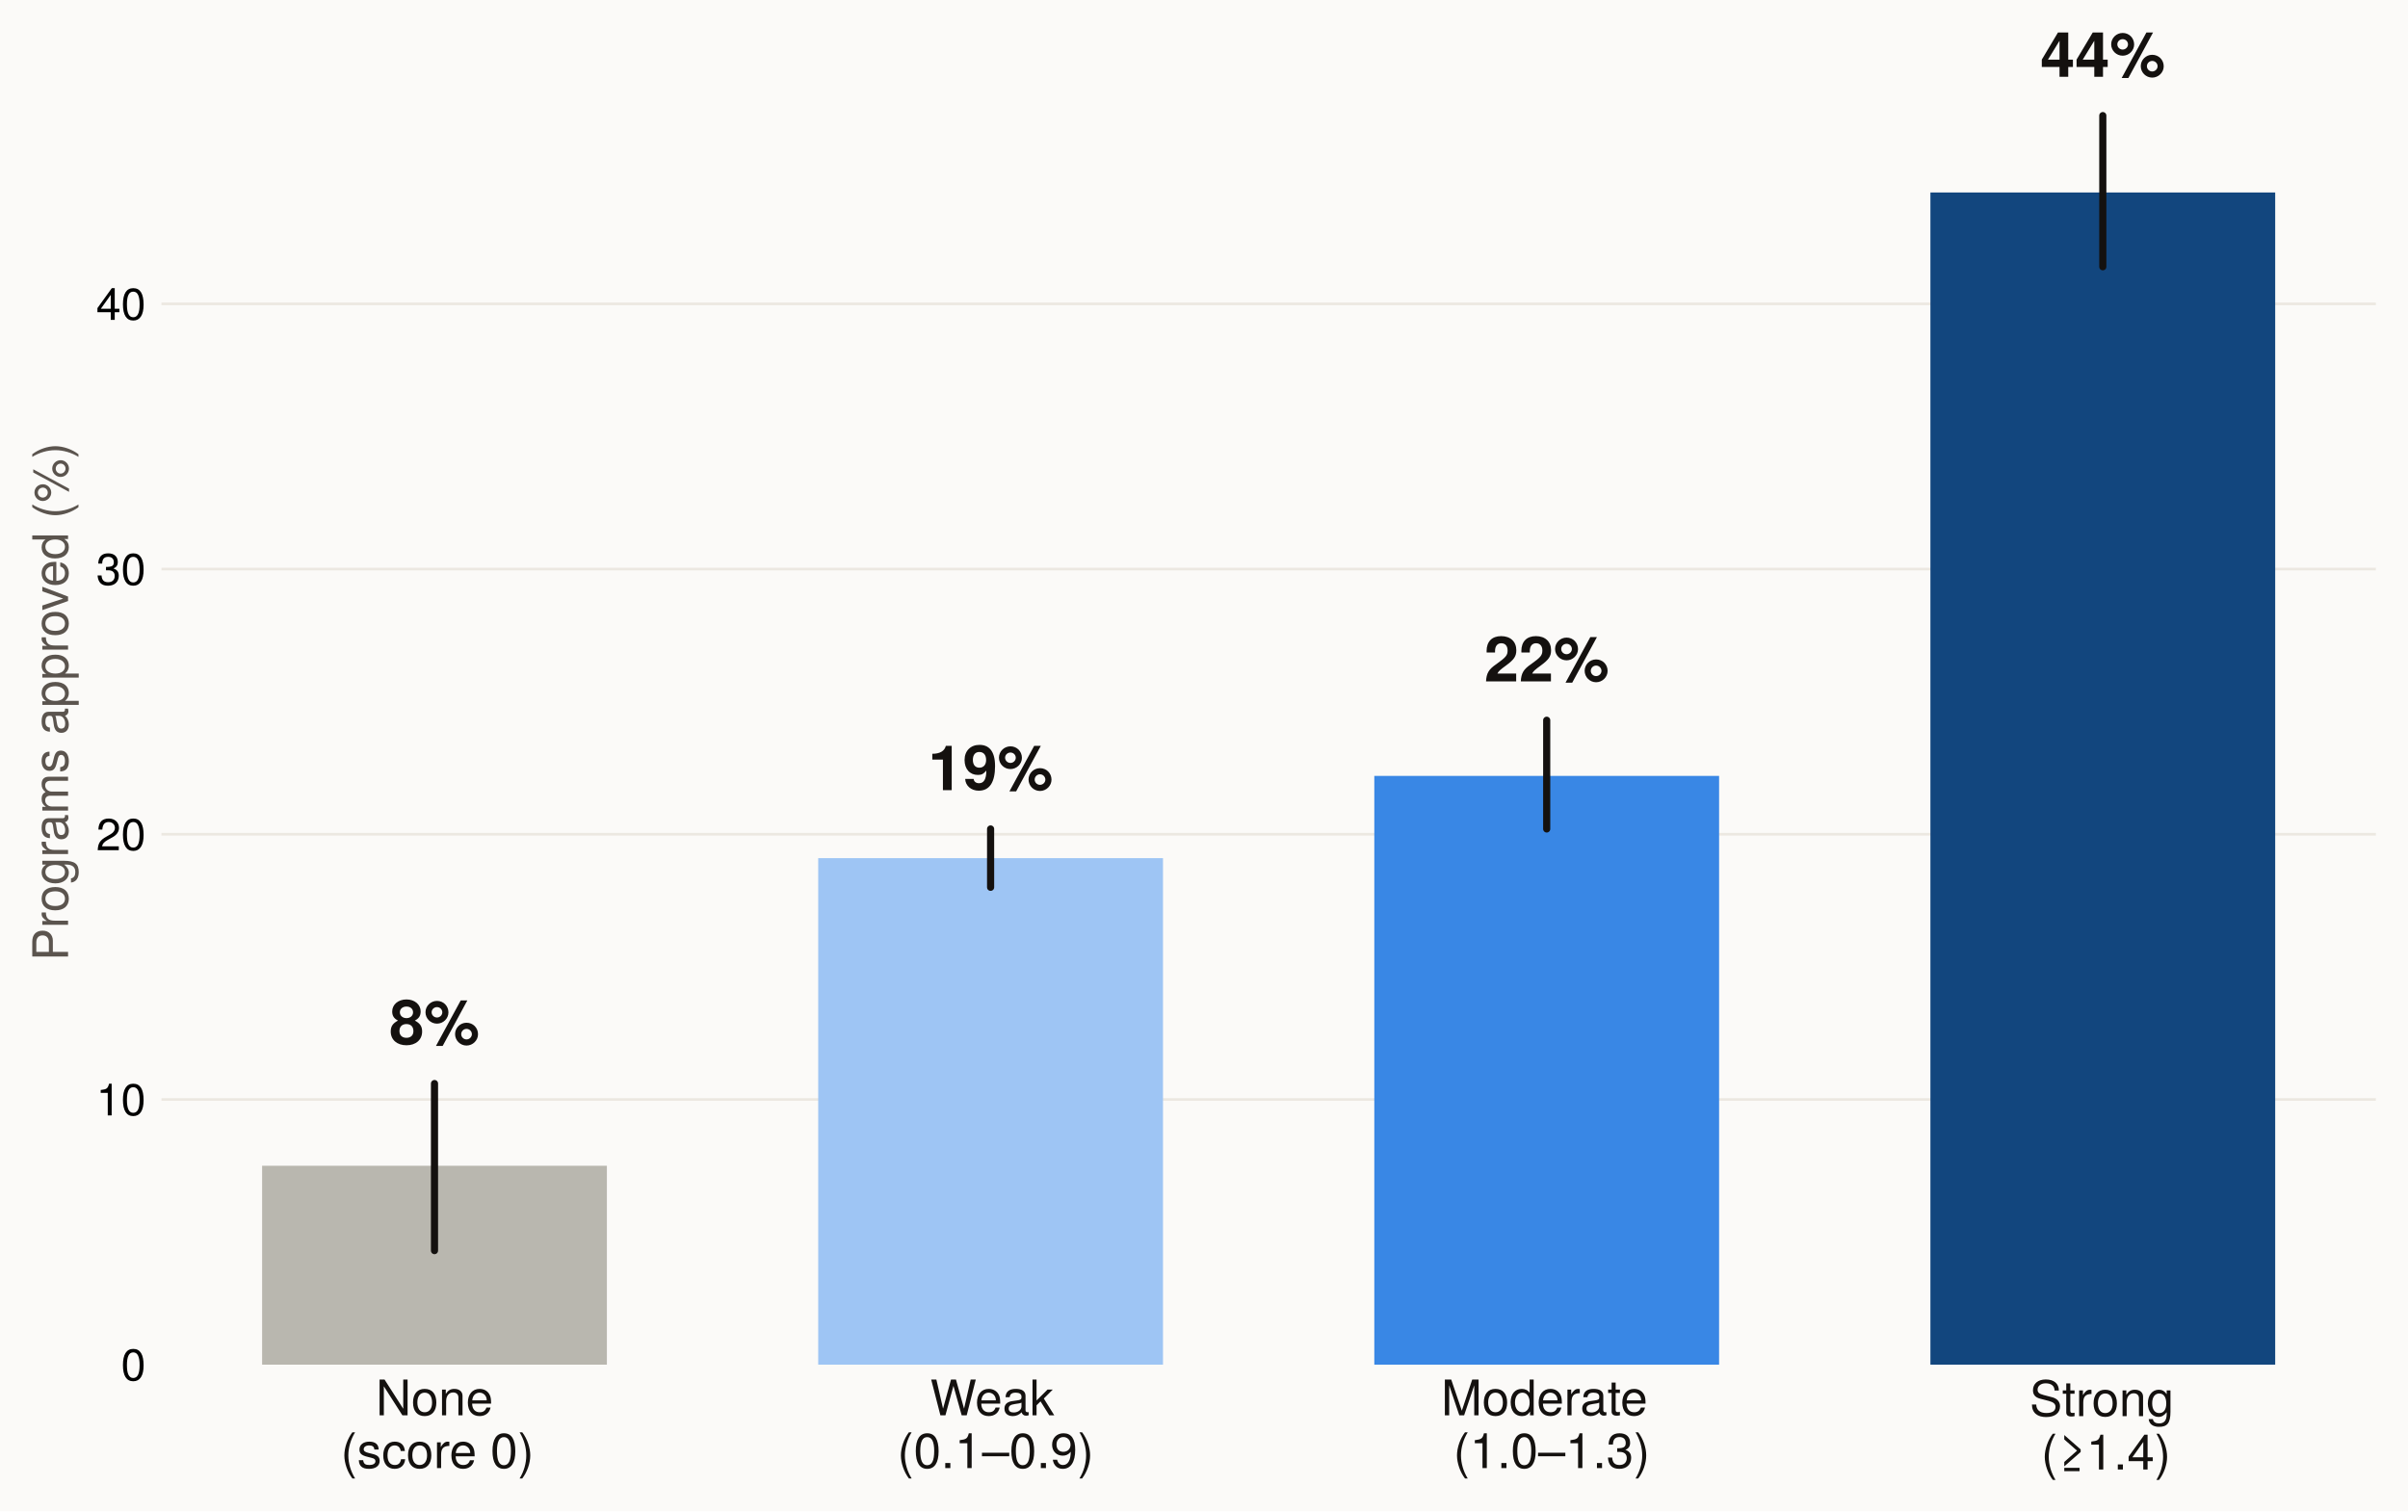
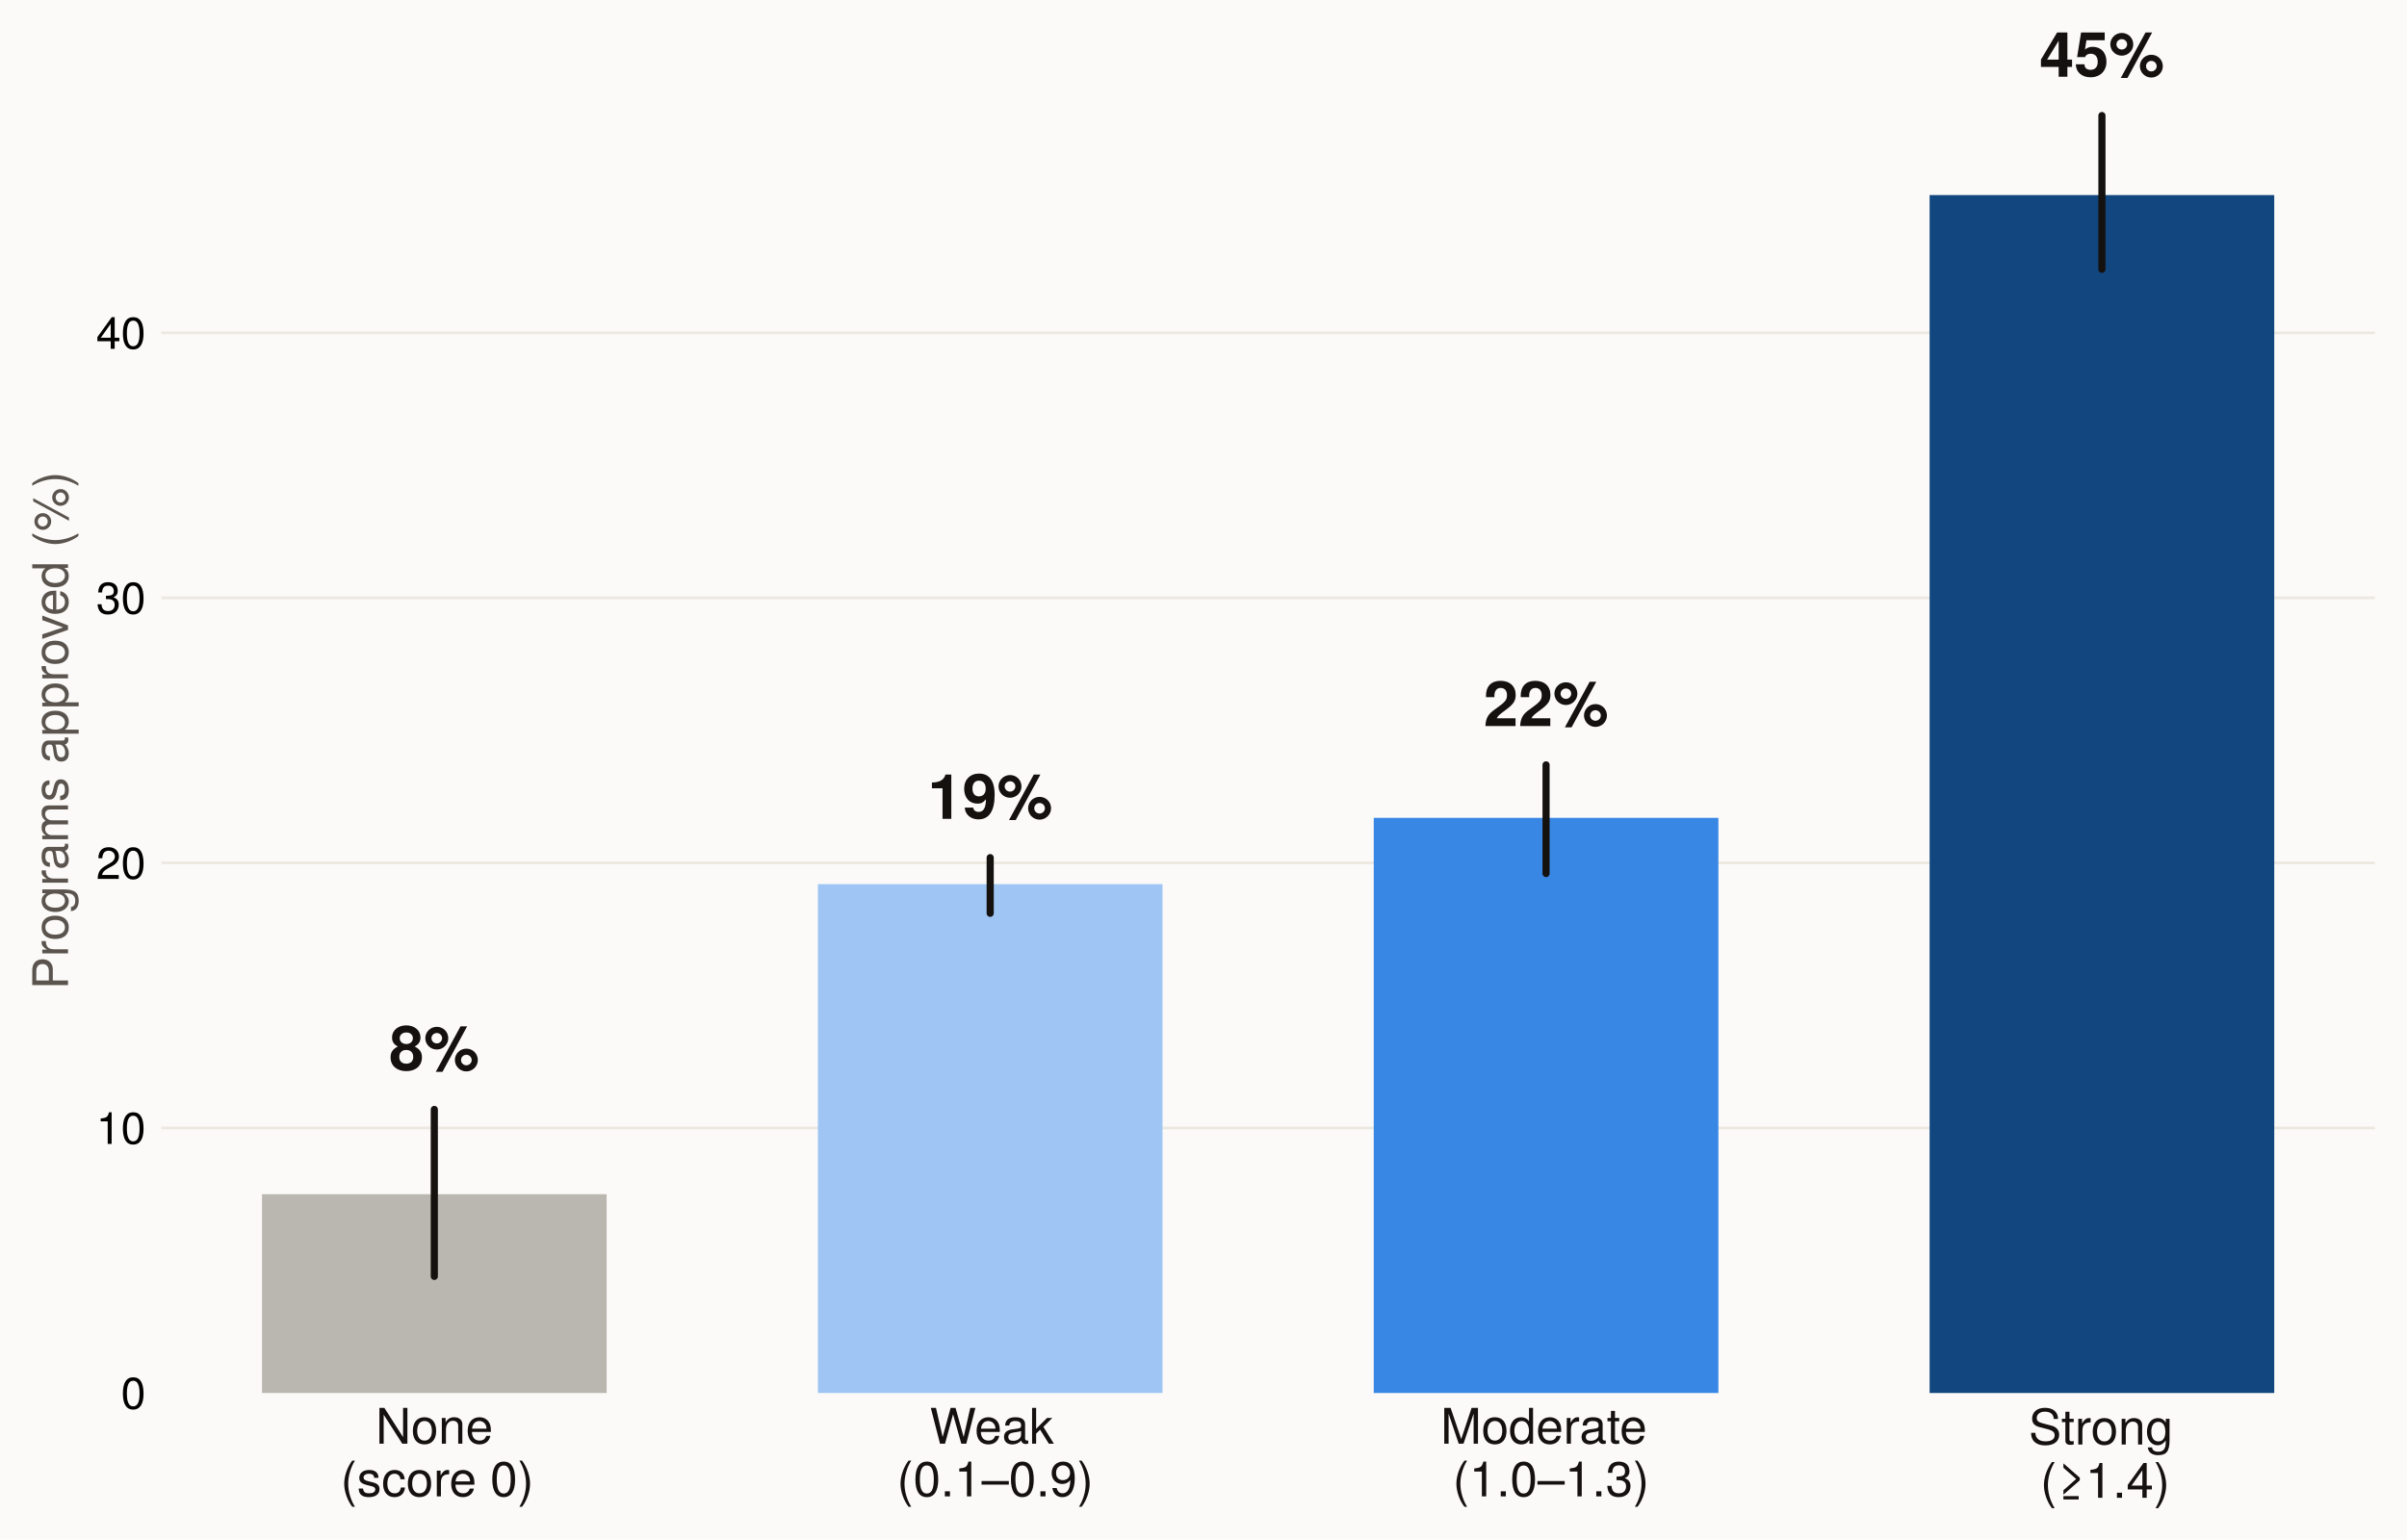
- <svg xmlns="http://www.w3.org/2000/svg" width="539.295pt" height="338.525pt" viewBox="0 0 539.295 338.525" version="1.1">
+ <svg xmlns="http://www.w3.org/2000/svg" width="539.295pt" height="345.059pt" viewBox="0 0 539.295 345.059" version="1.1">
  <defs>
    <style type="text/css">*{stroke-linejoin: round; stroke-linecap: butt}</style>
  </defs>
  <g id="figure_1">
    <g id="patch_1">
-       <path d="M 0 338.525  L 539.295 338.525  L 539.295 0  L 0 0  z " style="fill: #fbfaf8" />
+       <path d="M 0 345.059  L 539.295 345.059  L 539.295 0  L 0 0  z " style="fill: #fbfaf8" />
    </g>
    <g id="axes_1">
      <g id="patch_2">
-         <path d="M 36.159 305.669  L 532.095 305.669  L 532.095 8.669  L 36.159 8.669  z " style="fill: #fbfaf8" />
+         <path d="M 36.159 312.203  L 532.095 312.203  L 532.095 15.203  L 36.159 15.203  z " style="fill: #fbfaf8" />
      </g>
      <g id="line2d_1">
-         <path d="M 36.159 246.269  L 532.095 246.269  " clip-path="url(#p3a6a4e436f)" style="fill: none; stroke: #ece8e1; stroke-width: 0.6; stroke-linecap: square" />
+         <path d="M 36.159 252.803  L 532.095 252.803  " clip-path="url(#p497653d6e3)" style="fill: none; stroke: #ece8e1; stroke-width: 0.6; stroke-linecap: square" />
      </g>
      <g id="line2d_2">
-         <path d="M 36.159 186.869  L 532.095 186.869  " clip-path="url(#p3a6a4e436f)" style="fill: none; stroke: #ece8e1; stroke-width: 0.6; stroke-linecap: square" />
+         <path d="M 36.159 193.403  L 532.095 193.403  " clip-path="url(#p497653d6e3)" style="fill: none; stroke: #ece8e1; stroke-width: 0.6; stroke-linecap: square" />
      </g>
      <g id="line2d_3">
-         <path d="M 36.159 127.469  L 532.095 127.469  " clip-path="url(#p3a6a4e436f)" style="fill: none; stroke: #ece8e1; stroke-width: 0.6; stroke-linecap: square" />
+         <path d="M 36.159 134.003  L 532.095 134.003  " clip-path="url(#p497653d6e3)" style="fill: none; stroke: #ece8e1; stroke-width: 0.6; stroke-linecap: square" />
      </g>
      <g id="line2d_4">
-         <path d="M 36.159 68.069  L 532.095 68.069  " clip-path="url(#p3a6a4e436f)" style="fill: none; stroke: #ece8e1; stroke-width: 0.6; stroke-linecap: square" />
+         <path d="M 36.159 74.603  L 532.095 74.603  " clip-path="url(#p497653d6e3)" style="fill: none; stroke: #ece8e1; stroke-width: 0.6; stroke-linecap: square" />
      </g>
      <g id="matplotlib.axis_1">
        <g id="xtick_1">
          <g id="line2d_5" />
          <g id="text_1">
-             <text style="font-size: 11px; font-family: 'Helvetica Neue'; fill: #14110f" transform="translate(84.17023 317.024)">None</text>
-             <text style="font-size: 11px; font-family: 'Helvetica Neue'; fill: #14110f" transform="translate(76.32414 328.8397)">(score 0)</text>
+             <text style="font-size: 11px; font-family: 'Helvetica Neue'; fill: #14110f" transform="translate(84.17023 323.558)">None</text>
+             <text style="font-size: 11px; font-family: 'Helvetica Neue'; fill: #14110f" transform="translate(76.32414 335.3737)">(score 0)</text>
          </g>
        </g>
        <g id="xtick_2">
          <g id="line2d_6" />
          <g id="text_2">
-             <text style="font-size: 11px; font-family: 'Helvetica Neue'; fill: #14110f" transform="translate(208.3159 317.024)">Weak</text>
-             <text style="font-size: 11px; font-family: 'Helvetica Neue'; fill: #14110f" transform="translate(200.9666 328.8397)">(0.1–0.9)</text>
+             <text style="font-size: 11px; font-family: 'Helvetica Neue'; fill: #14110f" transform="translate(208.3159 323.558)">Weak</text>
+             <text style="font-size: 11px; font-family: 'Helvetica Neue'; fill: #14110f" transform="translate(200.9666 335.3737)">(0.1–0.9)</text>
          </g>
        </g>
        <g id="xtick_3">
          <g id="line2d_7" />
          <g id="text_3">
-             <text style="font-size: 11px; font-family: 'Helvetica Neue'; fill: #14110f" transform="translate(322.7653 317.024)">Moderate</text>
-             <text style="font-size: 11px; font-family: 'Helvetica Neue'; fill: #14110f" transform="translate(325.511 328.8397)">(1.0–1.3)</text>
+             <text style="font-size: 11px; font-family: 'Helvetica Neue'; fill: #14110f" transform="translate(322.7653 323.558)">Moderate</text>
+             <text style="font-size: 11px; font-family: 'Helvetica Neue'; fill: #14110f" transform="translate(325.511 335.3737)">(1.0–1.3)</text>
          </g>
        </g>
        <g id="xtick_4">
          <g id="line2d_8" />
          <g id="text_4">
-             <text style="font-size: 11px; font-family: 'Helvetica Neue'; fill: #14110f" transform="translate(454.5397 317.2096)">Strong</text>
-             <text style="font-size: 11px; font-family: 'Helvetica Neue'; fill: #14110f" transform="translate(457.1496 329.1577)">(≥1.4)</text>
+             <text style="font-size: 11px; font-family: 'Helvetica Neue'; fill: #14110f" transform="translate(454.5397 323.7436)">Strong</text>
+             <text style="font-size: 11px; font-family: 'Helvetica Neue'; fill: #14110f" transform="translate(457.1496 335.6917)">(≥1.4)</text>
          </g>
        </g>
      </g>
      <g id="matplotlib.axis_2">
        <g id="ytick_1">
          <g id="line2d_9" />
          <g id="text_5">
-             <text style="font-size: 10px; font-family: 'Helvetica Neue'; text-anchor: end" x="32.659" y="309.24" transform="rotate(-0 32.65875 309.2396)">0</text>
+             <text style="font-size: 10px; font-family: 'Helvetica Neue'; text-anchor: end" x="32.659" y="315.774" transform="rotate(-0 32.65875 315.7736)">0</text>
          </g>
        </g>
        <g id="ytick_2">
          <g id="line2d_10" />
          <g id="text_6">
-             <text style="font-size: 10px; font-family: 'Helvetica Neue'; text-anchor: end" x="32.659" y="249.84" transform="rotate(-0 32.65875 249.8396)">10</text>
+             <text style="font-size: 10px; font-family: 'Helvetica Neue'; text-anchor: end" x="32.659" y="256.374" transform="rotate(-0 32.65875 256.3736)">10</text>
          </g>
        </g>
        <g id="ytick_3">
          <g id="line2d_11" />
          <g id="text_7">
-             <text style="font-size: 10px; font-family: 'Helvetica Neue'; text-anchor: end" x="32.659" y="190.44" transform="rotate(-0 32.65875 190.4396)">20</text>
+             <text style="font-size: 10px; font-family: 'Helvetica Neue'; text-anchor: end" x="32.659" y="196.974" transform="rotate(-0 32.65875 196.9736)">20</text>
          </g>
        </g>
        <g id="ytick_4">
          <g id="line2d_12" />
          <g id="text_8">
-             <text style="font-size: 10px; font-family: 'Helvetica Neue'; text-anchor: end" x="32.659" y="131.04" transform="rotate(-0 32.65875 131.0396)">30</text>
+             <text style="font-size: 10px; font-family: 'Helvetica Neue'; text-anchor: end" x="32.659" y="137.574" transform="rotate(-0 32.65875 137.5736)">30</text>
          </g>
        </g>
        <g id="ytick_5">
          <g id="line2d_13" />
          <g id="text_9">
-             <text style="font-size: 10px; font-family: 'Helvetica Neue'; text-anchor: end" x="32.659" y="71.64" transform="rotate(-0 32.65875 71.63962)">40</text>
+             <text style="font-size: 10px; font-family: 'Helvetica Neue'; text-anchor: end" x="32.659" y="78.174" transform="rotate(-0 32.65875 78.17363)">40</text>
          </g>
        </g>
        <g id="text_10">
-           <text style="font-size: 11px; font-family: 'Helvetica Neue'; text-anchor: middle; fill: #5b544e" x="15.24" y="157.169" transform="rotate(-90 15.24031 157.1693)">Programs approved (%)</text>
+           <text style="font-size: 11px; font-family: 'Helvetica Neue'; text-anchor: middle; fill: #5b544e" x="15.24" y="163.703" transform="rotate(-90 15.24031 163.7033)">Programs approved (%)</text>
        </g>
      </g>
      <g id="patch_3">
-         <path d="M 58.701 305.669  L 135.919 305.669  L 135.919 261.119  L 58.701 261.119  z " clip-path="url(#p3a6a4e436f)" style="fill: #b9b7af" />
+         <path d="M 58.701 312.203  L 135.919 312.203  L 135.919 267.653  L 58.701 267.653  z " clip-path="url(#p497653d6e3)" style="fill: #b9b7af" />
      </g>
      <g id="text_11">
-         <text style="font-weight: 700; font-size: 14px; font-family: 'Helvetica Neue'; text-anchor: middle; fill: #14110f" x="97.31" y="234.007" transform="rotate(-0 97.31007 234.0069)">8%</text>
+         <text style="font-weight: 700; font-size: 14px; font-family: 'Helvetica Neue'; text-anchor: middle; fill: #14110f" x="97.31" y="239.947" transform="rotate(-0 97.31007 239.9469)">8%</text>
      </g>
      <g id="patch_4">
-         <path d="M 183.246 305.669  L 260.463 305.669  L 260.463 192.215  L 183.246 192.215  z " clip-path="url(#p3a6a4e436f)" style="fill: #9ec5f4" />
+         <path d="M 183.246 312.203  L 260.463 312.203  L 260.463 198.155  L 183.246 198.155  z " clip-path="url(#p497653d6e3)" style="fill: #9ec5f4" />
      </g>
      <g id="text_12">
-         <text style="font-weight: 700; font-size: 14px; font-family: 'Helvetica Neue'; text-anchor: middle; fill: #14110f" x="221.855" y="176.983" transform="rotate(-0 221.8545 176.9829)">19%</text>
+         <text style="font-weight: 700; font-size: 14px; font-family: 'Helvetica Neue'; text-anchor: middle; fill: #14110f" x="221.855" y="183.517" transform="rotate(-0 221.8545 183.5169)">19%</text>
      </g>
      <g id="patch_5">
-         <path d="M 307.79 305.669  L 385.008 305.669  L 385.008 173.801  L 307.79 173.801  z " clip-path="url(#p3a6a4e436f)" style="fill: #3987e5" />
+         <path d="M 307.79 312.203  L 385.008 312.203  L 385.008 183.305  L 307.79 183.305  z " clip-path="url(#p497653d6e3)" style="fill: #3987e5" />
      </g>
      <g id="text_13">
-         <text style="font-weight: 700; font-size: 14px; font-family: 'Helvetica Neue'; text-anchor: middle; fill: #14110f" x="346.399" y="152.629" transform="rotate(-0 346.399 152.6289)">22%</text>
+         <text style="font-weight: 700; font-size: 14px; font-family: 'Helvetica Neue'; text-anchor: middle; fill: #14110f" x="346.399" y="162.727" transform="rotate(-0 346.399 162.7269)">22%</text>
      </g>
      <g id="patch_6">
-         <path d="M 432.335 305.669  L 509.552 305.669  L 509.552 43.121  L 432.335 43.121  z " clip-path="url(#p3a6a4e436f)" style="fill: #12467e" />
+         <path d="M 432.335 312.203  L 509.552 312.203  L 509.552 43.715  L 432.335 43.715  z " clip-path="url(#p497653d6e3)" style="fill: #12467e" />
      </g>
      <g id="text_14">
-         <text style="font-weight: 700; font-size: 14px; font-family: 'Helvetica Neue'; text-anchor: middle; fill: #14110f" x="470.943" y="17.197" transform="rotate(-0 470.9434 17.19687)">44%</text>
+         <text style="font-weight: 700; font-size: 14px; font-family: 'Helvetica Neue'; text-anchor: middle; fill: #14110f" x="470.943" y="17.197" transform="rotate(-0 470.9434 17.19687)">45%</text>
      </g>
      <g id="line2d_14">
-         <path d="M 97.31 280.127  L 97.31 242.705  " clip-path="url(#p3a6a4e436f)" style="fill: none; stroke: #14110f; stroke-width: 1.6; stroke-linecap: round" />
+         <path d="M 97.31 286.067  L 97.31 248.645  " clip-path="url(#p497653d6e3)" style="fill: none; stroke: #14110f; stroke-width: 1.6; stroke-linecap: round" />
      </g>
      <g id="line2d_15">
-         <path d="M 221.855 198.749  L 221.855 185.681  " clip-path="url(#p3a6a4e436f)" style="fill: none; stroke: #14110f; stroke-width: 1.6; stroke-linecap: round" />
+         <path d="M 221.855 204.689  L 221.855 192.215  " clip-path="url(#p497653d6e3)" style="fill: none; stroke: #14110f; stroke-width: 1.6; stroke-linecap: round" />
      </g>
      <g id="line2d_16">
-         <path d="M 346.399 185.681  L 346.399 161.327  " clip-path="url(#p3a6a4e436f)" style="fill: none; stroke: #14110f; stroke-width: 1.6; stroke-linecap: round" />
+         <path d="M 346.399 195.779  L 346.399 171.425  " clip-path="url(#p497653d6e3)" style="fill: none; stroke: #14110f; stroke-width: 1.6; stroke-linecap: round" />
      </g>
      <g id="line2d_17">
-         <path d="M 470.943 59.753  L 470.943 25.895  " clip-path="url(#p3a6a4e436f)" style="fill: none; stroke: #14110f; stroke-width: 1.6; stroke-linecap: round" />
+         <path d="M 470.943 60.347  L 470.943 25.895  " clip-path="url(#p497653d6e3)" style="fill: none; stroke: #14110f; stroke-width: 1.6; stroke-linecap: round" />
      </g>
    </g>
  </g>
  <defs>
-     <clipPath id="p3a6a4e436f">
-       <rect x="36.159" y="8.669" width="495.936" height="297" />
+     <clipPath id="p497653d6e3">
+       <rect x="36.159" y="15.203" width="495.936" height="297" />
    </clipPath>
  </defs>
</svg>
